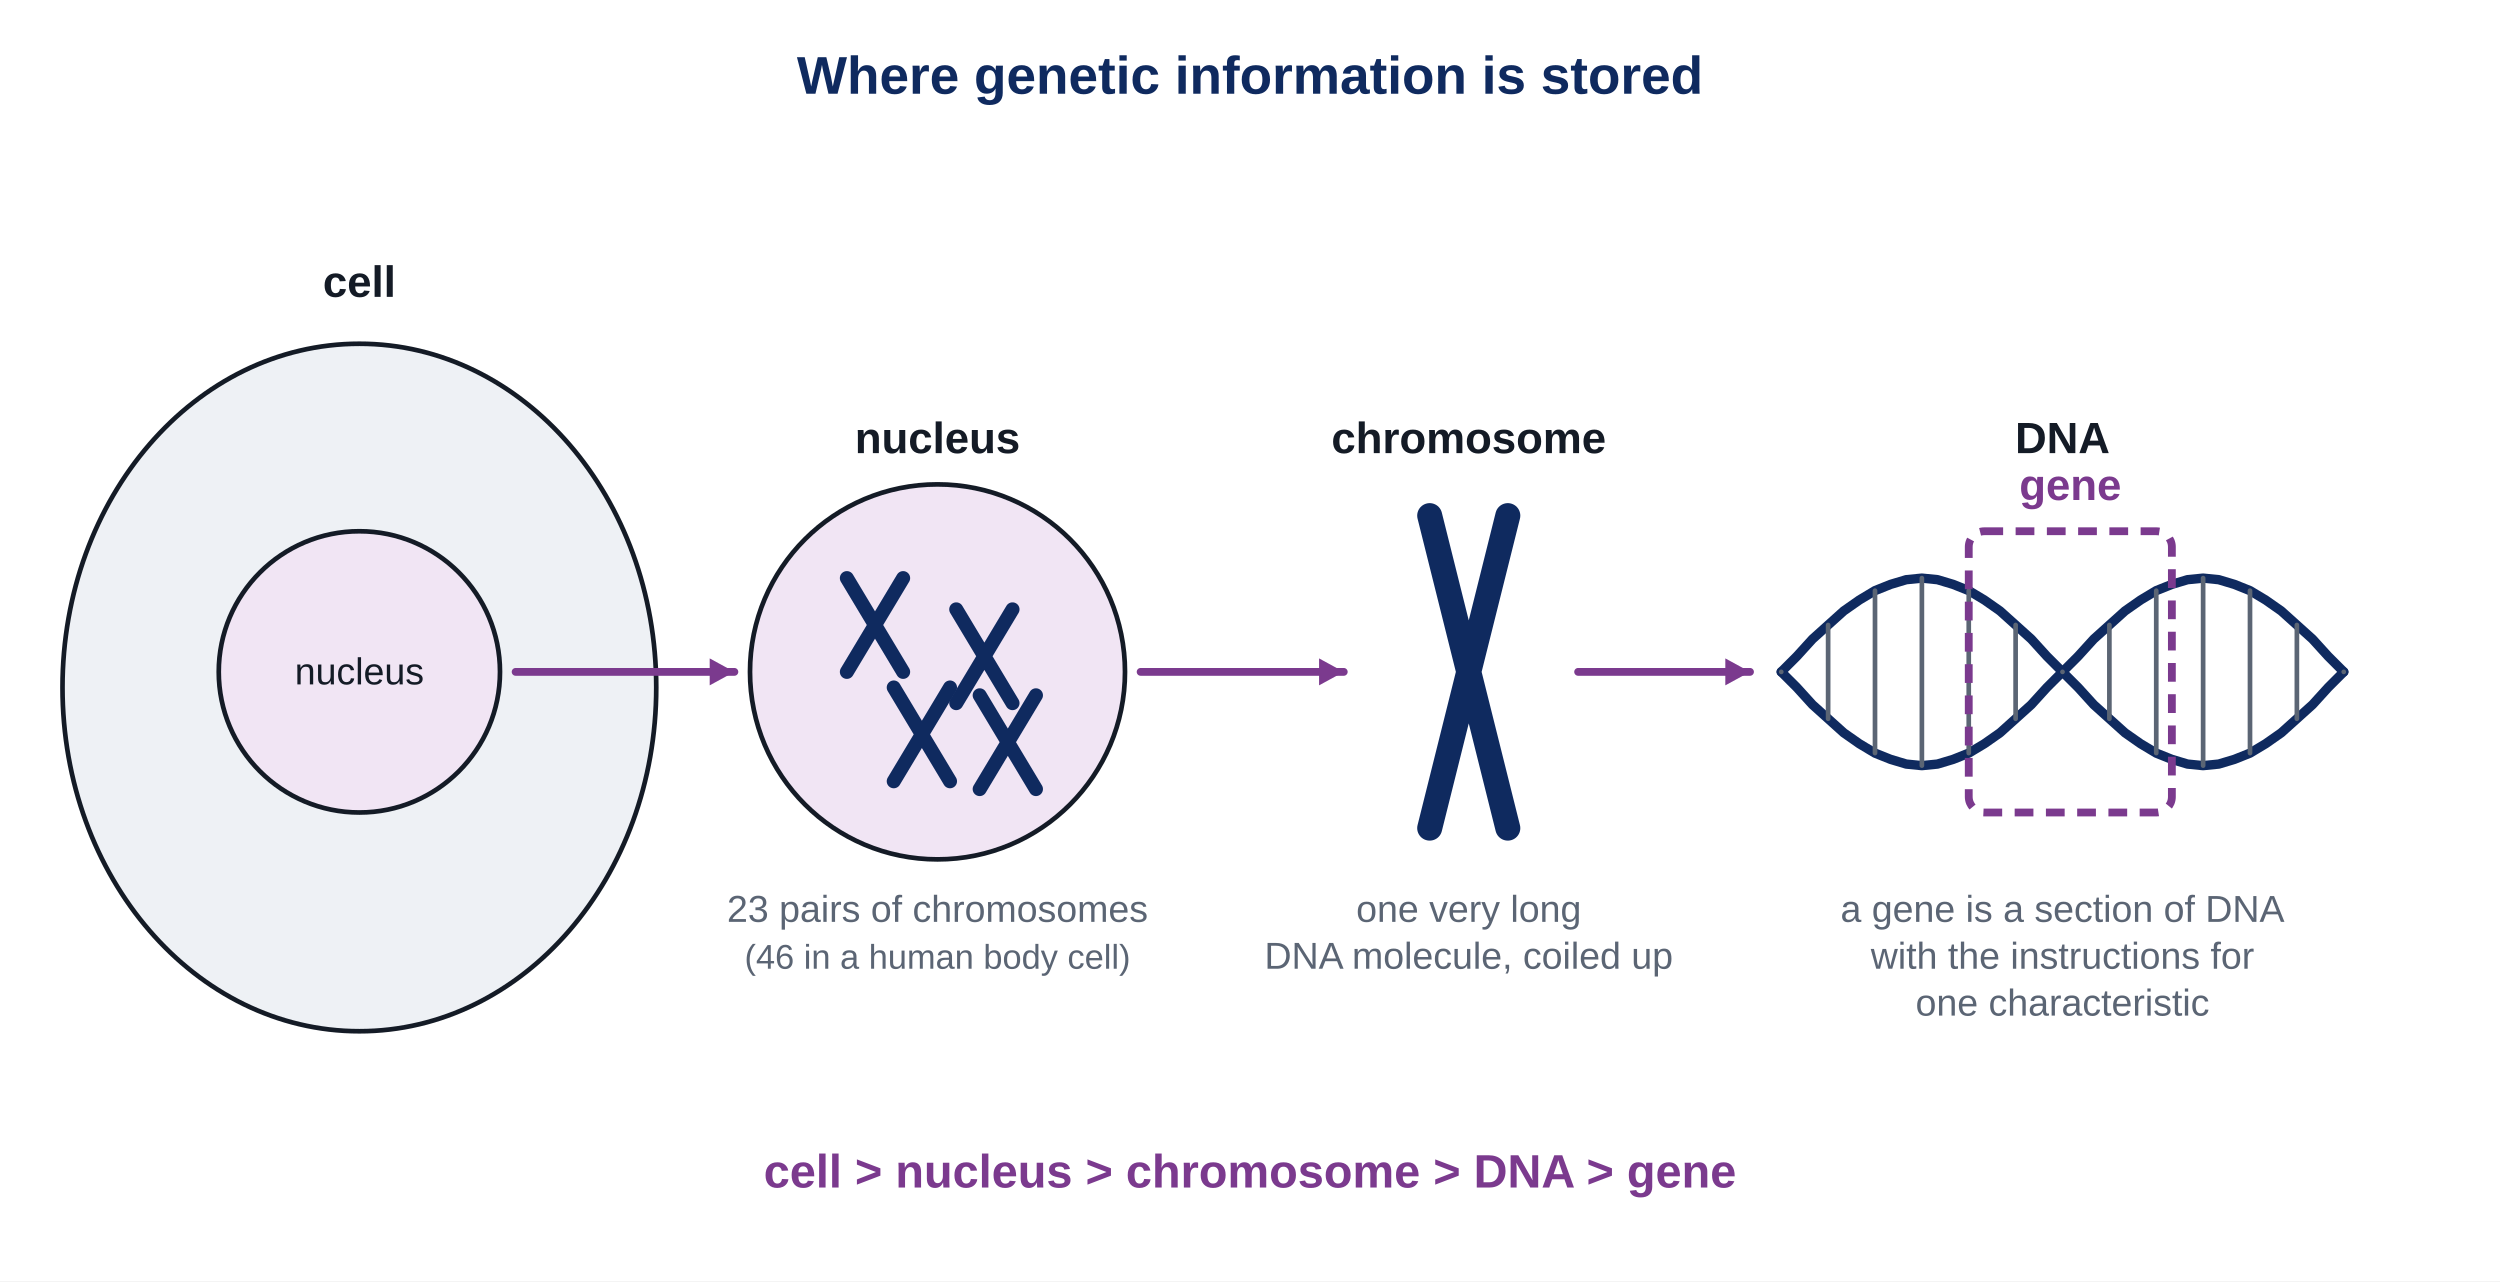
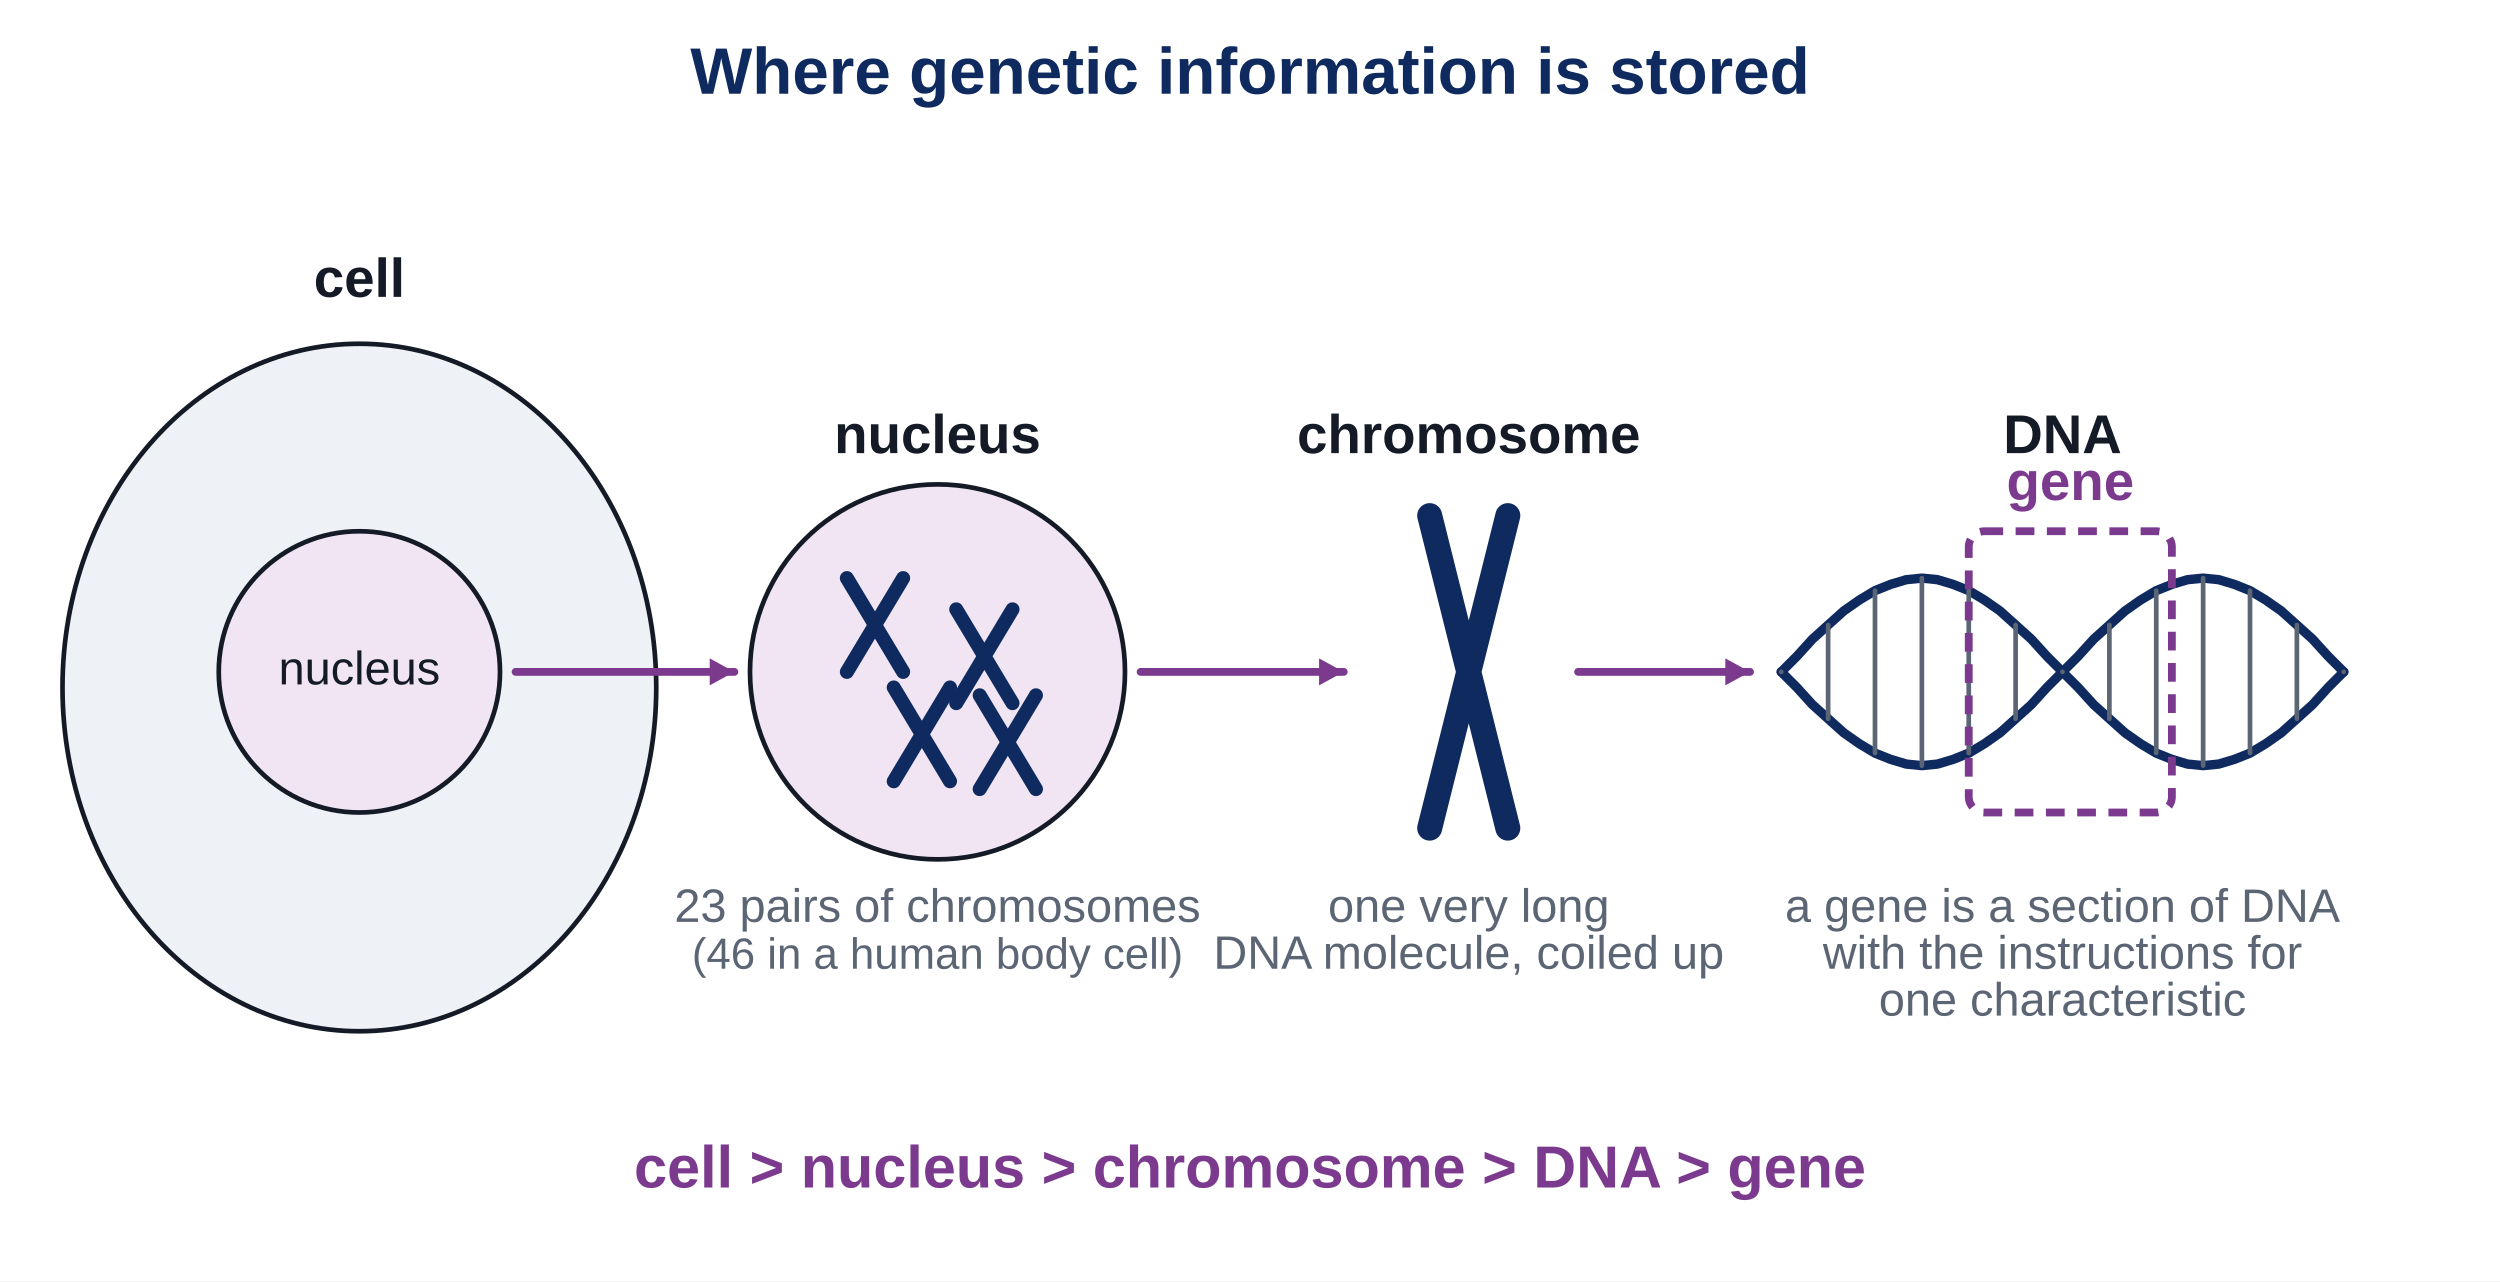
<svg xmlns="http://www.w3.org/2000/svg" width="1600" height="820" viewBox="0 0 1600 820">
  <rect x="0" y="0" width="1600" height="820" fill="#FFFFFF" />
-   <text x="800" y="60" font-family="Liberation Sans, Arial, Helvetica, sans-serif" font-size="34" text-anchor="middle" font-weight="bold" fill="#0F2A5F">Where genetic information is stored</text>
+   <text x="800" y="60" font-family="Liberation Sans, Arial, Helvetica, sans-serif" font-size="42" text-anchor="middle" font-weight="bold" fill="#0F2A5F">Where genetic information is stored</text>
  <ellipse cx="230" cy="440" rx="190" ry="220" fill="#EEF1F5" stroke="#141B26" stroke-width="3" />
-   <text x="230" y="190" font-family="Liberation Sans, Arial, Helvetica, sans-serif" font-size="28" text-anchor="middle" font-weight="bold" fill="#141B26">cell</text>
+   <text x="230" y="190" font-family="Liberation Sans, Arial, Helvetica, sans-serif" font-size="35" text-anchor="middle" font-weight="bold" fill="#141B26">cell</text>
  <circle cx="230" cy="430" r="90" fill="#F1E5F4" stroke="#141B26" stroke-width="3" />
-   <text x="230" y="438" font-family="Liberation Sans, Arial, Helvetica, sans-serif" font-size="24" text-anchor="middle" font-weight="normal" fill="#141B26">nucleus</text>
+   <text x="230" y="438" font-family="Liberation Sans, Arial, Helvetica, sans-serif" font-size="30" text-anchor="middle" font-weight="normal" fill="#141B26">nucleus</text>
  <line x1="330" y1="430" x2="470" y2="430" stroke="#7B3A8E" stroke-width="5" stroke-linecap="round" />
  <polygon points="470,430 454.204,438.63 454.204,421.37" fill="#7B3A8E" />
  <circle cx="600" cy="430" r="120" fill="#F1E5F4" stroke="#141B26" stroke-width="3" />
-   <text x="600" y="290" font-family="Liberation Sans, Arial, Helvetica, sans-serif" font-size="28" text-anchor="middle" font-weight="bold" fill="#141B26">nucleus</text>
+   <text x="600" y="290" font-family="Liberation Sans, Arial, Helvetica, sans-serif" font-size="35" text-anchor="middle" font-weight="bold" fill="#141B26">nucleus</text>
  <path d="M 542 370 L 578 430 M 578 370 L 542 430" fill="none" stroke="#0F2A5F" stroke-width="9" stroke-linejoin="round" stroke-linecap="round" />
  <path d="M 612 390 L 648 450 M 648 390 L 612 450" fill="none" stroke="#0F2A5F" stroke-width="9" stroke-linejoin="round" stroke-linecap="round" />
  <path d="M 572 440 L 608 500 M 608 440 L 572 500" fill="none" stroke="#0F2A5F" stroke-width="9" stroke-linejoin="round" stroke-linecap="round" />
  <path d="M 627 445 L 663 505 M 663 445 L 627 505" fill="none" stroke="#0F2A5F" stroke-width="9" stroke-linejoin="round" stroke-linecap="round" />
-   <text x="600" y="590" font-family="Liberation Sans, Arial, Helvetica, sans-serif" font-size="24" text-anchor="middle" font-weight="normal" fill="#5B6574">23 pairs of chromosomes</text>
-   <text x="600" y="620" font-family="Liberation Sans, Arial, Helvetica, sans-serif" font-size="22" text-anchor="middle" font-weight="normal" fill="#5B6574">(46 in a human body cell)</text>
+   <text x="600" y="590" font-family="Liberation Sans, Arial, Helvetica, sans-serif" font-size="30" text-anchor="middle" font-weight="normal" fill="#5B6574">23 pairs of chromosomes</text>
+   <text x="600" y="620" font-family="Liberation Sans, Arial, Helvetica, sans-serif" font-size="28" text-anchor="middle" font-weight="normal" fill="#5B6574">(46 in a human body cell)</text>
  <line x1="730" y1="430" x2="860" y2="430" stroke="#7B3A8E" stroke-width="5" stroke-linecap="round" />
  <polygon points="860,430 844.204,438.63 844.204,421.37" fill="#7B3A8E" />
  <path d="M 915 330 L 965 530 M 965 330 L 915 530" fill="none" stroke="#0F2A5F" stroke-width="16" stroke-linejoin="round" stroke-linecap="round" />
-   <text x="940" y="290" font-family="Liberation Sans, Arial, Helvetica, sans-serif" font-size="28" text-anchor="middle" font-weight="bold" fill="#141B26">chromosome</text>
-   <text x="940" y="590" font-family="Liberation Sans, Arial, Helvetica, sans-serif" font-size="24" text-anchor="middle" font-weight="normal" fill="#5B6574">one very long</text>
-   <text x="940" y="620" font-family="Liberation Sans, Arial, Helvetica, sans-serif" font-size="24" text-anchor="middle" font-weight="normal" fill="#5B6574">DNA molecule, coiled up</text>
+   <text x="940" y="290" font-family="Liberation Sans, Arial, Helvetica, sans-serif" font-size="35" text-anchor="middle" font-weight="bold" fill="#141B26">chromosome</text>
+   <text x="940" y="590" font-family="Liberation Sans, Arial, Helvetica, sans-serif" font-size="30" text-anchor="middle" font-weight="normal" fill="#5B6574">one very long</text>
+   <text x="940" y="620" font-family="Liberation Sans, Arial, Helvetica, sans-serif" font-size="30" text-anchor="middle" font-weight="normal" fill="#5B6574">DNA molecule, coiled up</text>
  <line x1="1010" y1="430" x2="1120" y2="430" stroke="#7B3A8E" stroke-width="5" stroke-linecap="round" />
  <polygon points="1120,430 1104.204,438.63 1104.204,421.37" fill="#7B3A8E" />
  <path d="M 1140,430 L 1150,440 L 1160,451 L 1170,460 L 1180,469 L 1190,476 L 1200,482 L 1210,486 L 1220,489 L 1230,490 L 1240,489 L 1250,486 L 1260,482 L 1270,476 L 1280,469 L 1290,460 L 1300,451 L 1310,440 L 1320,430 L 1330,420 L 1340,409 L 1350,400 L 1360,391 L 1370,384 L 1380,378 L 1390,374 L 1400,371 L 1410,370 L 1420,371 L 1430,374 L 1440,378 L 1450,384 L 1460,391 L 1470,400 L 1480,409 L 1490,420 L 1500,430" fill="none" stroke="#0F2A5F" stroke-width="6" stroke-linejoin="round" stroke-linecap="round" />
  <path d="M 1140,430 L 1150,420 L 1160,409 L 1170,400 L 1180,391 L 1190,384 L 1200,378 L 1210,374 L 1220,371 L 1230,370 L 1240,371 L 1250,374 L 1260,378 L 1270,384 L 1280,391 L 1290,400 L 1300,409 L 1310,420 L 1320,430 L 1330,440 L 1340,451 L 1350,460 L 1360,469 L 1370,476 L 1380,482 L 1390,486 L 1400,489 L 1410,490 L 1420,489 L 1430,486 L 1440,482 L 1450,476 L 1460,469 L 1470,460 L 1480,451 L 1490,440 L 1500,430" fill="none" stroke="#0F2A5F" stroke-width="6" stroke-linejoin="round" stroke-linecap="round" />
  <line x1="1140" y1="430.0" x2="1140" y2="430.0" stroke="#5B6574" stroke-width="3" stroke-linecap="round" />
  <line x1="1170" y1="460.0" x2="1170" y2="400.0" stroke="#5B6574" stroke-width="3" stroke-linecap="round" />
  <line x1="1200" y1="481.962" x2="1200" y2="378.038" stroke="#5B6574" stroke-width="3" stroke-linecap="round" />
  <line x1="1230" y1="490.0" x2="1230" y2="370.0" stroke="#5B6574" stroke-width="3" stroke-linecap="round" />
  <line x1="1260" y1="481.962" x2="1260" y2="378.038" stroke="#5B6574" stroke-width="3" stroke-linecap="round" />
  <line x1="1290" y1="460.0" x2="1290" y2="400.0" stroke="#5B6574" stroke-width="3" stroke-linecap="round" />
  <line x1="1320" y1="430.0" x2="1320" y2="430.0" stroke="#5B6574" stroke-width="3" stroke-linecap="round" />
  <line x1="1350" y1="400.0" x2="1350" y2="460.0" stroke="#5B6574" stroke-width="3" stroke-linecap="round" />
  <line x1="1380" y1="378.038" x2="1380" y2="481.962" stroke="#5B6574" stroke-width="3" stroke-linecap="round" />
  <line x1="1410" y1="370.0" x2="1410" y2="490.0" stroke="#5B6574" stroke-width="3" stroke-linecap="round" />
  <line x1="1440" y1="378.038" x2="1440" y2="481.962" stroke="#5B6574" stroke-width="3" stroke-linecap="round" />
  <line x1="1470" y1="400.0" x2="1470" y2="460.0" stroke="#5B6574" stroke-width="3" stroke-linecap="round" />
  <line x1="1500" y1="430.0" x2="1500" y2="430.0" stroke="#5B6574" stroke-width="3" stroke-linecap="round" />
  <rect x="1260" y="340" width="130" height="180" rx="10" fill="none" stroke="#7B3A8E" stroke-width="5" stroke-dasharray="12,8" />
-   <text x="1325" y="320" font-family="Liberation Sans, Arial, Helvetica, sans-serif" font-size="28" text-anchor="middle" font-weight="bold" fill="#7B3A8E">gene</text>
-   <text x="1320" y="290" font-family="Liberation Sans, Arial, Helvetica, sans-serif" font-size="28" text-anchor="middle" font-weight="bold" fill="#141B26">DNA</text>
-   <text x="1320" y="590" font-family="Liberation Sans, Arial, Helvetica, sans-serif" font-size="24" text-anchor="middle" font-weight="normal" fill="#5B6574">a gene is a section of DNA</text>
-   <text x="1320" y="620" font-family="Liberation Sans, Arial, Helvetica, sans-serif" font-size="24" text-anchor="middle" font-weight="normal" fill="#5B6574">with the instructions for</text>
-   <text x="1320" y="650" font-family="Liberation Sans, Arial, Helvetica, sans-serif" font-size="24" text-anchor="middle" font-weight="normal" fill="#5B6574">one characteristic</text>
-   <text x="800" y="760" font-family="Liberation Sans, Arial, Helvetica, sans-serif" font-size="30" text-anchor="middle" font-weight="bold" fill="#7B3A8E">cell  &gt;  nucleus  &gt;  chromosome  &gt;  DNA  &gt;  gene</text>
+   <text x="1325" y="320" font-family="Liberation Sans, Arial, Helvetica, sans-serif" font-size="35" text-anchor="middle" font-weight="bold" fill="#7B3A8E">gene</text>
+   <text x="1320" y="290" font-family="Liberation Sans, Arial, Helvetica, sans-serif" font-size="35" text-anchor="middle" font-weight="bold" fill="#141B26">DNA</text>
+   <text x="1320" y="590" font-family="Liberation Sans, Arial, Helvetica, sans-serif" font-size="30" text-anchor="middle" font-weight="normal" fill="#5B6574">a gene is a section of DNA</text>
+   <text x="1320" y="620" font-family="Liberation Sans, Arial, Helvetica, sans-serif" font-size="30" text-anchor="middle" font-weight="normal" fill="#5B6574">with the instructions for</text>
+   <text x="1320" y="650" font-family="Liberation Sans, Arial, Helvetica, sans-serif" font-size="30" text-anchor="middle" font-weight="normal" fill="#5B6574">one characteristic</text>
+   <text x="800" y="760" font-family="Liberation Sans, Arial, Helvetica, sans-serif" font-size="38" text-anchor="middle" font-weight="bold" fill="#7B3A8E">cell  &gt;  nucleus  &gt;  chromosome  &gt;  DNA  &gt;  gene</text>
</svg>
